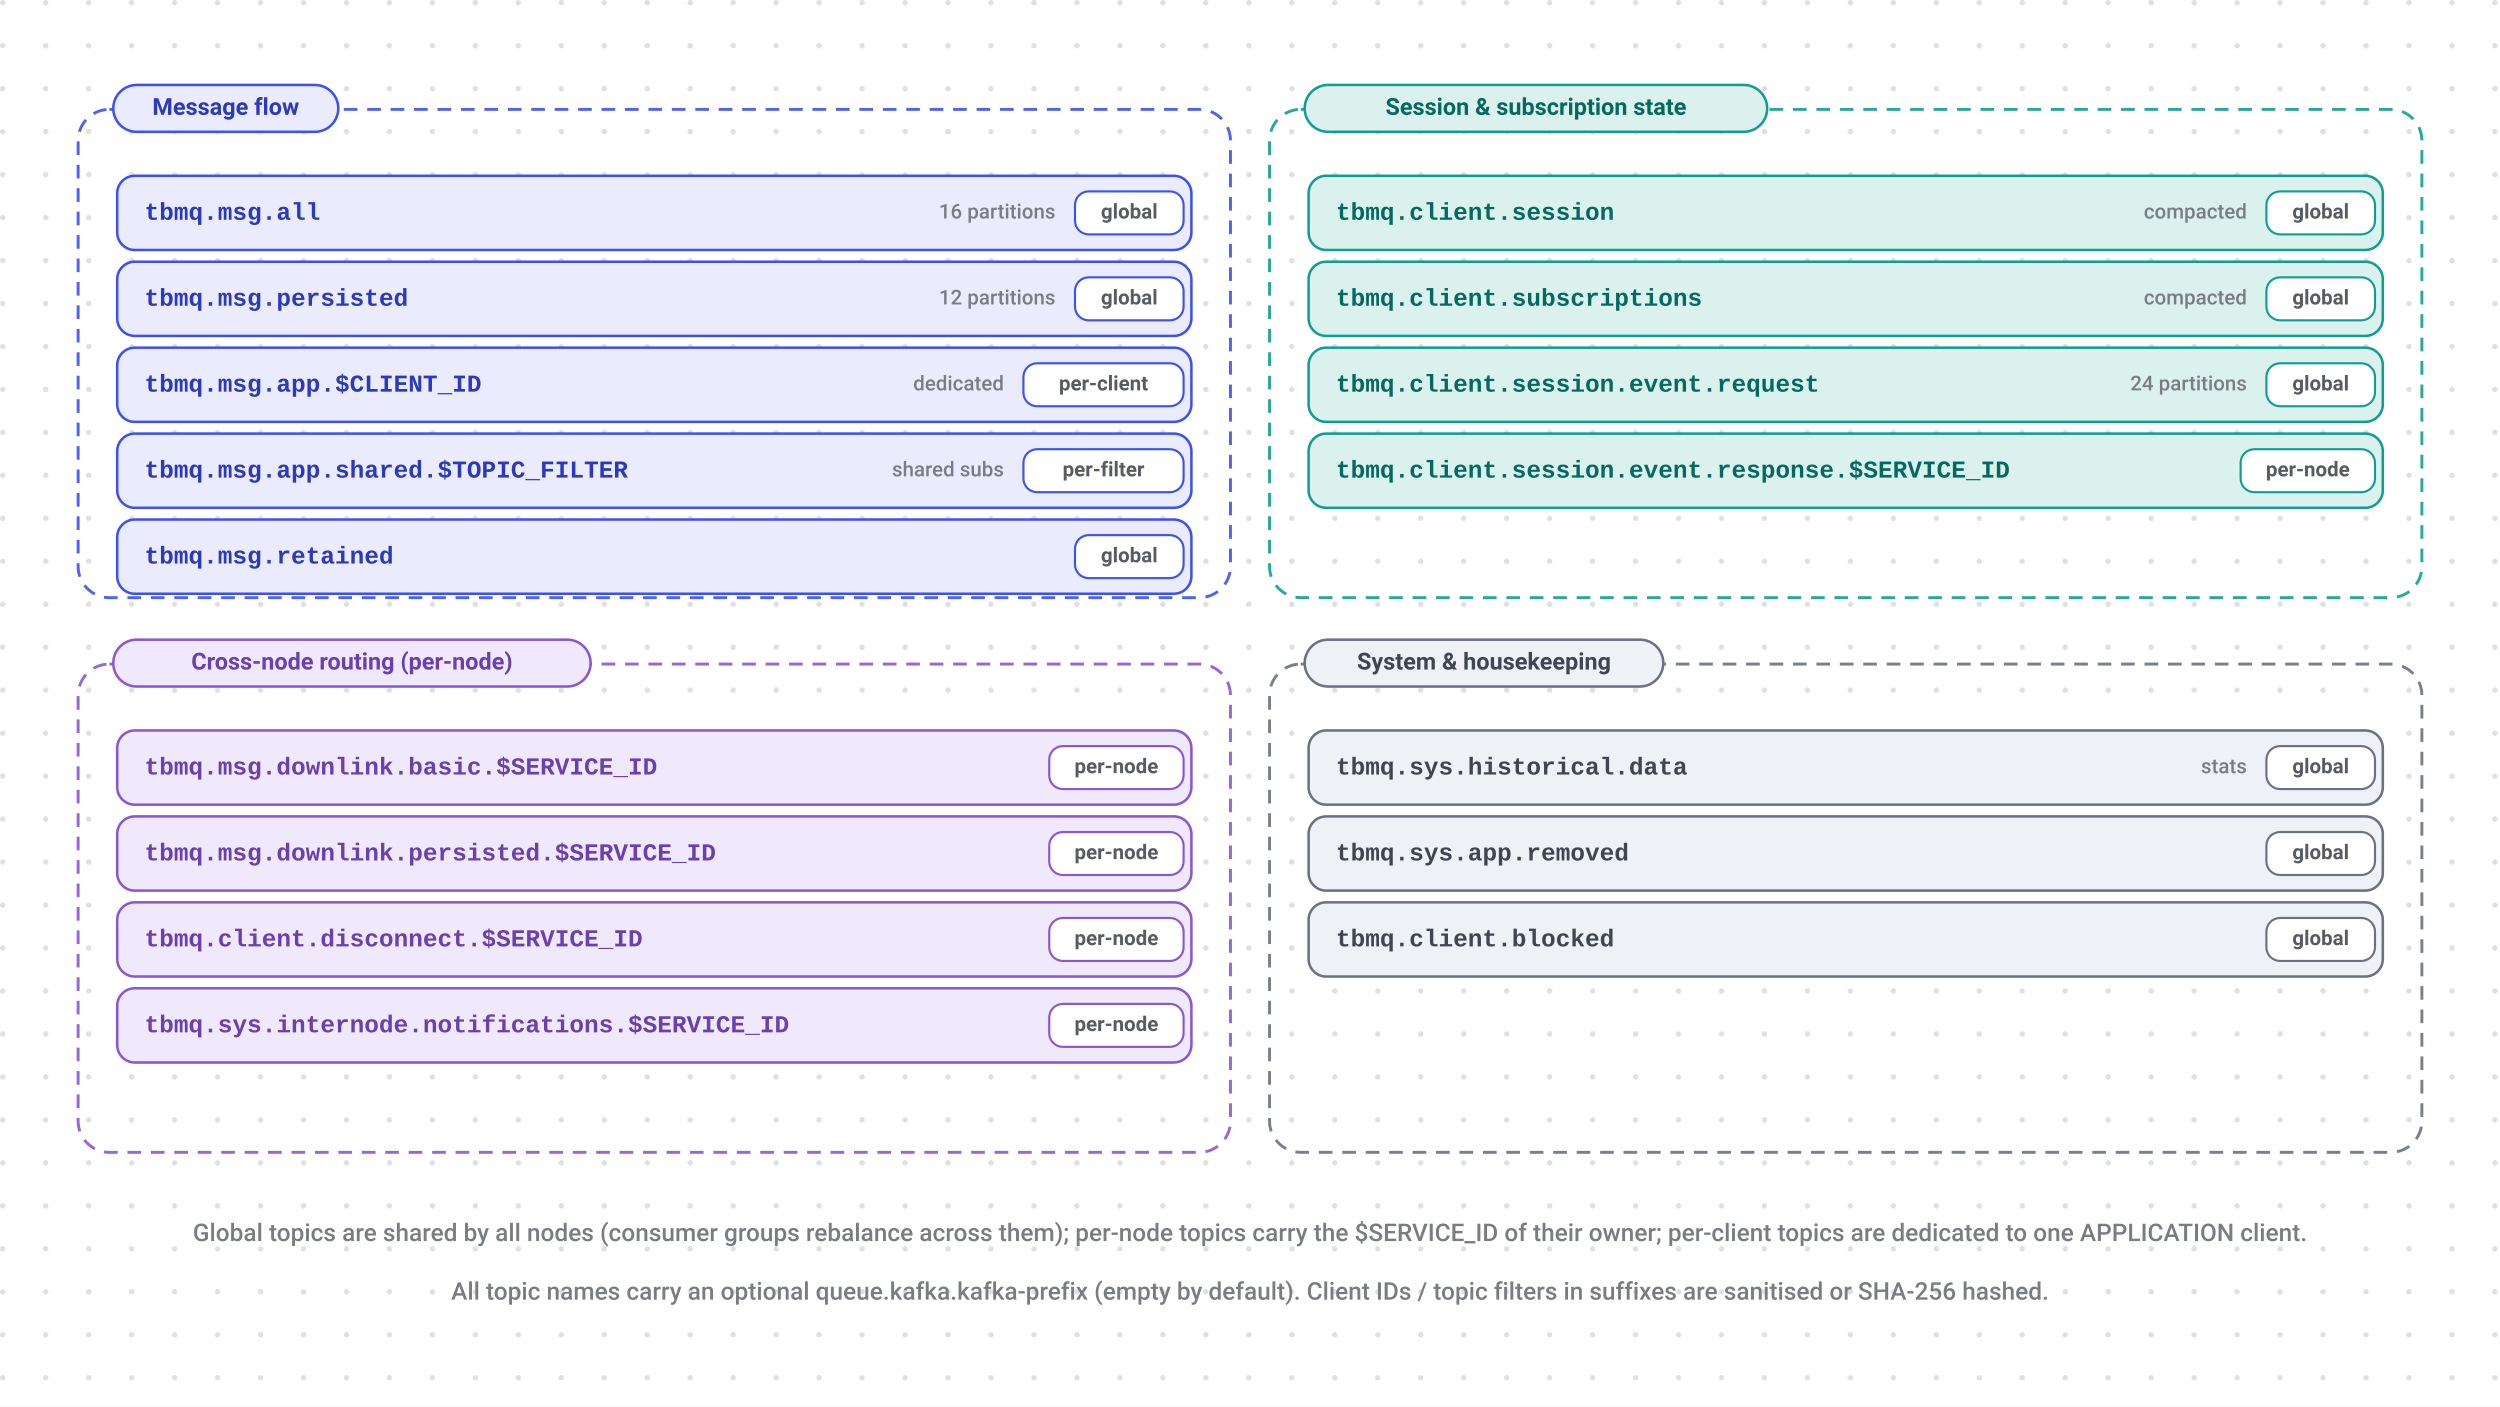
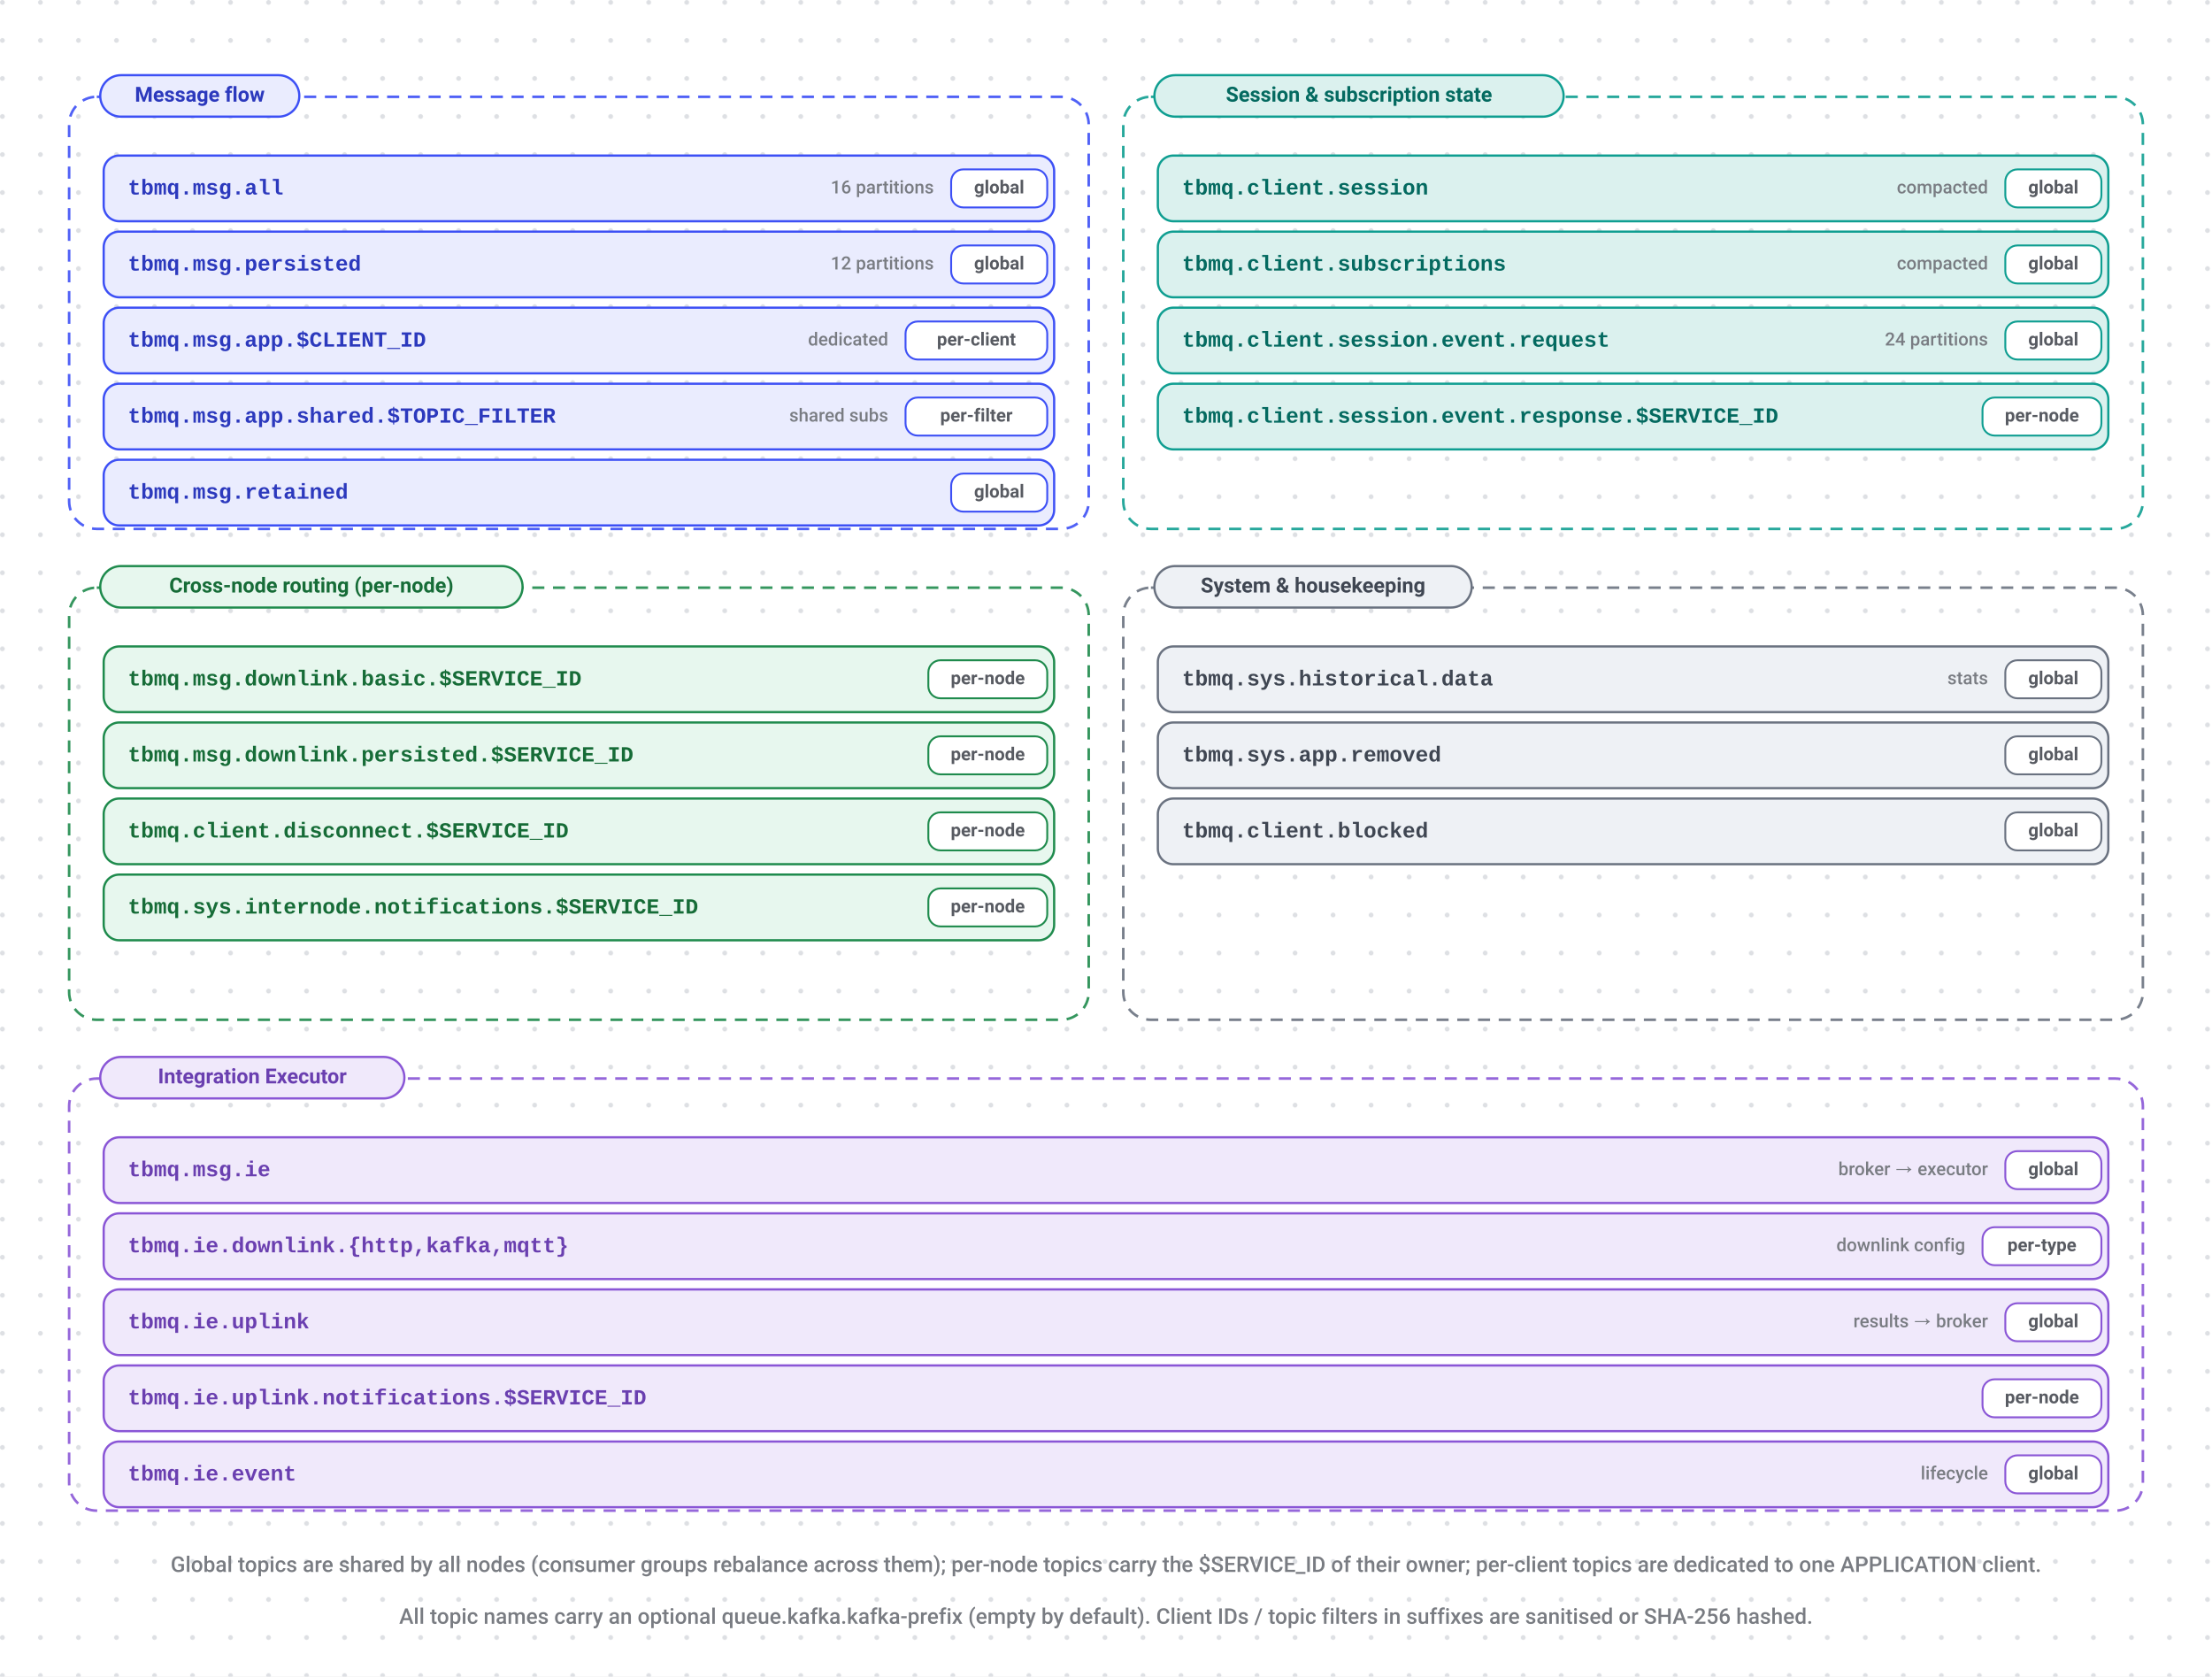
- <svg xmlns="http://www.w3.org/2000/svg" viewBox="0 0 1280 720" width="1280" height="720" font-family="system-ui, -apple-system, 'Segoe UI', Roboto, Helvetica, Arial, sans-serif">
+ <svg xmlns="http://www.w3.org/2000/svg" viewBox="0 0 1280 970" width="1280" height="970" font-family="system-ui, -apple-system, 'Segoe UI', Roboto, Helvetica, Arial, sans-serif">
  <defs>
    <pattern id="dots" width="22" height="22" patternUnits="userSpaceOnUse">
      <circle cx="1.4" cy="1.4" r="1.4" fill="#c3c7cd" opacity="0.55" />
    </pattern>
  </defs>
-   <rect x="0" y="0" width="1280" height="720" fill="#ffffff" />
-   <rect x="0" y="0" width="1280" height="720" fill="url(#dots)" />
+   <rect x="0" y="0" width="1280" height="970" fill="#ffffff" />
+   <rect x="0" y="0" width="1280" height="970" fill="url(#dots)" />
  <rect x="40" y="56" width="590" height="250" rx="16" fill="none" stroke="#3d50f5" stroke-width="1.5" stroke-dasharray="7 5" opacity="0.9" />
  <rect x="58" y="43.5" width="115.2" height="24" rx="12" fill="#eaecfe" stroke="#3d50f5" stroke-width="1.3" />
  <text x="115.6" y="55.5" font-family="system-ui, -apple-system, 'Segoe UI', Roboto, Helvetica, Arial, sans-serif" font-size="12" font-weight="700" fill="#2c39bd" text-anchor="middle" opacity="1" dominant-baseline="middle">Message flow</text>
  <rect x="60" y="90" width="550" height="38" rx="9" fill="#eaecfe" stroke="#3d50f5" stroke-width="1.3" />
  <text x="74" y="109" font-family="ui-monospace, SFMono-Regular, Menlo, Consolas, 'Liberation Mono', 'Courier New', monospace" font-size="12.5" font-weight="600" fill="#2c39bd" text-anchor="start" opacity="1" dominant-baseline="middle">tbmq.msg.all</text>
  <rect x="550.4" y="98" width="55.6" height="22" rx="7" fill="#ffffff" stroke="#3d50f5" stroke-width="1.1" />
  <text x="578.2" y="109" font-family="system-ui, -apple-system, 'Segoe UI', Roboto, Helvetica, Arial, sans-serif" font-size="10.5" font-weight="600" fill="#585b62" text-anchor="middle" opacity="1" dominant-baseline="middle">global</text>
  <text x="540.4" y="109" font-family="system-ui, -apple-system, 'Segoe UI', Roboto, Helvetica, Arial, sans-serif" font-size="10.5" font-weight="500" fill="#797c82" text-anchor="end" opacity="1" dominant-baseline="middle">16 partitions</text>
  <rect x="60" y="134" width="550" height="38" rx="9" fill="#eaecfe" stroke="#3d50f5" stroke-width="1.3" />
  <text x="74" y="153" font-family="ui-monospace, SFMono-Regular, Menlo, Consolas, 'Liberation Mono', 'Courier New', monospace" font-size="12.5" font-weight="600" fill="#2c39bd" text-anchor="start" opacity="1" dominant-baseline="middle">tbmq.msg.persisted</text>
  <rect x="550.4" y="142" width="55.6" height="22" rx="7" fill="#ffffff" stroke="#3d50f5" stroke-width="1.1" />
  <text x="578.2" y="153" font-family="system-ui, -apple-system, 'Segoe UI', Roboto, Helvetica, Arial, sans-serif" font-size="10.5" font-weight="600" fill="#585b62" text-anchor="middle" opacity="1" dominant-baseline="middle">global</text>
  <text x="540.4" y="153" font-family="system-ui, -apple-system, 'Segoe UI', Roboto, Helvetica, Arial, sans-serif" font-size="10.5" font-weight="500" fill="#797c82" text-anchor="end" opacity="1" dominant-baseline="middle">12 partitions</text>
  <rect x="60" y="178" width="550" height="38" rx="9" fill="#eaecfe" stroke="#3d50f5" stroke-width="1.3" />
  <text x="74" y="197" font-family="ui-monospace, SFMono-Regular, Menlo, Consolas, 'Liberation Mono', 'Courier New', monospace" font-size="12.5" font-weight="600" fill="#2c39bd" text-anchor="start" opacity="1" dominant-baseline="middle">tbmq.msg.app.$CLIENT_ID</text>
  <rect x="524" y="186" width="82" height="22" rx="7" fill="#ffffff" stroke="#3d50f5" stroke-width="1.1" />
  <text x="565" y="197" font-family="system-ui, -apple-system, 'Segoe UI', Roboto, Helvetica, Arial, sans-serif" font-size="10.5" font-weight="600" fill="#585b62" text-anchor="middle" opacity="1" dominant-baseline="middle">per-client</text>
  <text x="514" y="197" font-family="system-ui, -apple-system, 'Segoe UI', Roboto, Helvetica, Arial, sans-serif" font-size="10.5" font-weight="500" fill="#797c82" text-anchor="end" opacity="1" dominant-baseline="middle">dedicated</text>
  <rect x="60" y="222" width="550" height="38" rx="9" fill="#eaecfe" stroke="#3d50f5" stroke-width="1.3" />
  <text x="74" y="241" font-family="ui-monospace, SFMono-Regular, Menlo, Consolas, 'Liberation Mono', 'Courier New', monospace" font-size="12.5" font-weight="600" fill="#2c39bd" text-anchor="start" opacity="1" dominant-baseline="middle">tbmq.msg.app.shared.$TOPIC_FILTER</text>
  <rect x="524" y="230" width="82" height="22" rx="7" fill="#ffffff" stroke="#3d50f5" stroke-width="1.1" />
  <text x="565" y="241" font-family="system-ui, -apple-system, 'Segoe UI', Roboto, Helvetica, Arial, sans-serif" font-size="10.5" font-weight="600" fill="#585b62" text-anchor="middle" opacity="1" dominant-baseline="middle">per-filter</text>
  <text x="514" y="241" font-family="system-ui, -apple-system, 'Segoe UI', Roboto, Helvetica, Arial, sans-serif" font-size="10.5" font-weight="500" fill="#797c82" text-anchor="end" opacity="1" dominant-baseline="middle">shared subs</text>
  <rect x="60" y="266" width="550" height="38" rx="9" fill="#eaecfe" stroke="#3d50f5" stroke-width="1.3" />
  <text x="74" y="285" font-family="ui-monospace, SFMono-Regular, Menlo, Consolas, 'Liberation Mono', 'Courier New', monospace" font-size="12.5" font-weight="600" fill="#2c39bd" text-anchor="start" opacity="1" dominant-baseline="middle">tbmq.msg.retained</text>
  <rect x="550.4" y="274" width="55.6" height="22" rx="7" fill="#ffffff" stroke="#3d50f5" stroke-width="1.1" />
  <text x="578.2" y="285" font-family="system-ui, -apple-system, 'Segoe UI', Roboto, Helvetica, Arial, sans-serif" font-size="10.5" font-weight="600" fill="#585b62" text-anchor="middle" opacity="1" dominant-baseline="middle">global</text>
  <rect x="650" y="56" width="590" height="250" rx="16" fill="none" stroke="#0f9e91" stroke-width="1.5" stroke-dasharray="7 5" opacity="0.9" />
  <rect x="668" y="43.5" width="236.8" height="24" rx="12" fill="#dbf1ee" stroke="#0f9e91" stroke-width="1.3" />
  <text x="786.4" y="55.5" font-family="system-ui, -apple-system, 'Segoe UI', Roboto, Helvetica, Arial, sans-serif" font-size="12" font-weight="700" fill="#046a60" text-anchor="middle" opacity="1" dominant-baseline="middle">Session &amp; subscription state</text>
  <rect x="670" y="90" width="550" height="38" rx="9" fill="#dbf1ee" stroke="#0f9e91" stroke-width="1.3" />
  <text x="684" y="109" font-family="ui-monospace, SFMono-Regular, Menlo, Consolas, 'Liberation Mono', 'Courier New', monospace" font-size="12.5" font-weight="600" fill="#046a60" text-anchor="start" opacity="1" dominant-baseline="middle">tbmq.client.session</text>
  <rect x="1160.4" y="98" width="55.6" height="22" rx="7" fill="#ffffff" stroke="#0f9e91" stroke-width="1.1" />
  <text x="1188.2" y="109" font-family="system-ui, -apple-system, 'Segoe UI', Roboto, Helvetica, Arial, sans-serif" font-size="10.5" font-weight="600" fill="#585b62" text-anchor="middle" opacity="1" dominant-baseline="middle">global</text>
  <text x="1150.4" y="109" font-family="system-ui, -apple-system, 'Segoe UI', Roboto, Helvetica, Arial, sans-serif" font-size="10.5" font-weight="500" fill="#797c82" text-anchor="end" opacity="1" dominant-baseline="middle">compacted</text>
  <rect x="670" y="134" width="550" height="38" rx="9" fill="#dbf1ee" stroke="#0f9e91" stroke-width="1.3" />
  <text x="684" y="153" font-family="ui-monospace, SFMono-Regular, Menlo, Consolas, 'Liberation Mono', 'Courier New', monospace" font-size="12.5" font-weight="600" fill="#046a60" text-anchor="start" opacity="1" dominant-baseline="middle">tbmq.client.subscriptions</text>
  <rect x="1160.4" y="142" width="55.6" height="22" rx="7" fill="#ffffff" stroke="#0f9e91" stroke-width="1.1" />
  <text x="1188.2" y="153" font-family="system-ui, -apple-system, 'Segoe UI', Roboto, Helvetica, Arial, sans-serif" font-size="10.5" font-weight="600" fill="#585b62" text-anchor="middle" opacity="1" dominant-baseline="middle">global</text>
  <text x="1150.4" y="153" font-family="system-ui, -apple-system, 'Segoe UI', Roboto, Helvetica, Arial, sans-serif" font-size="10.5" font-weight="500" fill="#797c82" text-anchor="end" opacity="1" dominant-baseline="middle">compacted</text>
  <rect x="670" y="178" width="550" height="38" rx="9" fill="#dbf1ee" stroke="#0f9e91" stroke-width="1.3" />
  <text x="684" y="197" font-family="ui-monospace, SFMono-Regular, Menlo, Consolas, 'Liberation Mono', 'Courier New', monospace" font-size="12.5" font-weight="600" fill="#046a60" text-anchor="start" opacity="1" dominant-baseline="middle">tbmq.client.session.event.request</text>
  <rect x="1160.4" y="186" width="55.6" height="22" rx="7" fill="#ffffff" stroke="#0f9e91" stroke-width="1.1" />
  <text x="1188.2" y="197" font-family="system-ui, -apple-system, 'Segoe UI', Roboto, Helvetica, Arial, sans-serif" font-size="10.5" font-weight="600" fill="#585b62" text-anchor="middle" opacity="1" dominant-baseline="middle">global</text>
  <text x="1150.4" y="197" font-family="system-ui, -apple-system, 'Segoe UI', Roboto, Helvetica, Arial, sans-serif" font-size="10.5" font-weight="500" fill="#797c82" text-anchor="end" opacity="1" dominant-baseline="middle">24 partitions</text>
  <rect x="670" y="222" width="550" height="38" rx="9" fill="#dbf1ee" stroke="#0f9e91" stroke-width="1.3" />
  <text x="684" y="241" font-family="ui-monospace, SFMono-Regular, Menlo, Consolas, 'Liberation Mono', 'Courier New', monospace" font-size="12.5" font-weight="600" fill="#046a60" text-anchor="start" opacity="1" dominant-baseline="middle">tbmq.client.session.event.response.$SERVICE_ID</text>
  <rect x="1147.2" y="230" width="68.8" height="22" rx="7" fill="#ffffff" stroke="#0f9e91" stroke-width="1.1" />
  <text x="1181.6" y="241" font-family="system-ui, -apple-system, 'Segoe UI', Roboto, Helvetica, Arial, sans-serif" font-size="10.5" font-weight="600" fill="#585b62" text-anchor="middle" opacity="1" dominant-baseline="middle">per-node</text>
-   <rect x="40" y="340" width="590" height="250" rx="16" fill="none" stroke="#8a56d6" stroke-width="1.5" stroke-dasharray="7 5" opacity="0.9" />
-   <rect x="58" y="327.5" width="244.4" height="24" rx="12" fill="#f0e9fb" stroke="#8a56d6" stroke-width="1.3" />
-   <text x="180.2" y="339.5" font-family="system-ui, -apple-system, 'Segoe UI', Roboto, Helvetica, Arial, sans-serif" font-size="12" font-weight="700" fill="#6a3fb0" text-anchor="middle" opacity="1" dominant-baseline="middle">Cross-node routing (per-node)</text>
-   <rect x="60" y="374" width="550" height="38" rx="9" fill="#f0e9fb" stroke="#8a56d6" stroke-width="1.3" />
-   <text x="74" y="393" font-family="ui-monospace, SFMono-Regular, Menlo, Consolas, 'Liberation Mono', 'Courier New', monospace" font-size="12.5" font-weight="600" fill="#6a3fb0" text-anchor="start" opacity="1" dominant-baseline="middle">tbmq.msg.downlink.basic.$SERVICE_ID</text>
-   <rect x="537.2" y="382" width="68.8" height="22" rx="7" fill="#ffffff" stroke="#8a56d6" stroke-width="1.1" />
+   <rect x="40" y="340" width="590" height="250" rx="16" fill="none" stroke="#1f8b4d" stroke-width="1.5" stroke-dasharray="7 5" opacity="0.9" />
+   <rect x="58" y="327.5" width="244.4" height="24" rx="12" fill="#e7f7ee" stroke="#1f8b4d" stroke-width="1.3" />
+   <text x="180.2" y="339.5" font-family="system-ui, -apple-system, 'Segoe UI', Roboto, Helvetica, Arial, sans-serif" font-size="12" font-weight="700" fill="#166c37" text-anchor="middle" opacity="1" dominant-baseline="middle">Cross-node routing (per-node)</text>
+   <rect x="60" y="374" width="550" height="38" rx="9" fill="#e7f7ee" stroke="#1f8b4d" stroke-width="1.3" />
+   <text x="74" y="393" font-family="ui-monospace, SFMono-Regular, Menlo, Consolas, 'Liberation Mono', 'Courier New', monospace" font-size="12.5" font-weight="600" fill="#166c37" text-anchor="start" opacity="1" dominant-baseline="middle">tbmq.msg.downlink.basic.$SERVICE_ID</text>
+   <rect x="537.2" y="382" width="68.8" height="22" rx="7" fill="#ffffff" stroke="#1f8b4d" stroke-width="1.1" />
  <text x="571.6" y="393" font-family="system-ui, -apple-system, 'Segoe UI', Roboto, Helvetica, Arial, sans-serif" font-size="10.5" font-weight="600" fill="#585b62" text-anchor="middle" opacity="1" dominant-baseline="middle">per-node</text>
-   <rect x="60" y="418" width="550" height="38" rx="9" fill="#f0e9fb" stroke="#8a56d6" stroke-width="1.3" />
-   <text x="74" y="437" font-family="ui-monospace, SFMono-Regular, Menlo, Consolas, 'Liberation Mono', 'Courier New', monospace" font-size="12.5" font-weight="600" fill="#6a3fb0" text-anchor="start" opacity="1" dominant-baseline="middle">tbmq.msg.downlink.persisted.$SERVICE_ID</text>
-   <rect x="537.2" y="426" width="68.8" height="22" rx="7" fill="#ffffff" stroke="#8a56d6" stroke-width="1.1" />
+   <rect x="60" y="418" width="550" height="38" rx="9" fill="#e7f7ee" stroke="#1f8b4d" stroke-width="1.3" />
+   <text x="74" y="437" font-family="ui-monospace, SFMono-Regular, Menlo, Consolas, 'Liberation Mono', 'Courier New', monospace" font-size="12.5" font-weight="600" fill="#166c37" text-anchor="start" opacity="1" dominant-baseline="middle">tbmq.msg.downlink.persisted.$SERVICE_ID</text>
+   <rect x="537.2" y="426" width="68.8" height="22" rx="7" fill="#ffffff" stroke="#1f8b4d" stroke-width="1.1" />
  <text x="571.6" y="437" font-family="system-ui, -apple-system, 'Segoe UI', Roboto, Helvetica, Arial, sans-serif" font-size="10.5" font-weight="600" fill="#585b62" text-anchor="middle" opacity="1" dominant-baseline="middle">per-node</text>
-   <rect x="60" y="462" width="550" height="38" rx="9" fill="#f0e9fb" stroke="#8a56d6" stroke-width="1.3" />
-   <text x="74" y="481" font-family="ui-monospace, SFMono-Regular, Menlo, Consolas, 'Liberation Mono', 'Courier New', monospace" font-size="12.5" font-weight="600" fill="#6a3fb0" text-anchor="start" opacity="1" dominant-baseline="middle">tbmq.client.disconnect.$SERVICE_ID</text>
-   <rect x="537.2" y="470" width="68.8" height="22" rx="7" fill="#ffffff" stroke="#8a56d6" stroke-width="1.1" />
+   <rect x="60" y="462" width="550" height="38" rx="9" fill="#e7f7ee" stroke="#1f8b4d" stroke-width="1.3" />
+   <text x="74" y="481" font-family="ui-monospace, SFMono-Regular, Menlo, Consolas, 'Liberation Mono', 'Courier New', monospace" font-size="12.5" font-weight="600" fill="#166c37" text-anchor="start" opacity="1" dominant-baseline="middle">tbmq.client.disconnect.$SERVICE_ID</text>
+   <rect x="537.2" y="470" width="68.8" height="22" rx="7" fill="#ffffff" stroke="#1f8b4d" stroke-width="1.1" />
  <text x="571.6" y="481" font-family="system-ui, -apple-system, 'Segoe UI', Roboto, Helvetica, Arial, sans-serif" font-size="10.5" font-weight="600" fill="#585b62" text-anchor="middle" opacity="1" dominant-baseline="middle">per-node</text>
-   <rect x="60" y="506" width="550" height="38" rx="9" fill="#f0e9fb" stroke="#8a56d6" stroke-width="1.3" />
-   <text x="74" y="525" font-family="ui-monospace, SFMono-Regular, Menlo, Consolas, 'Liberation Mono', 'Courier New', monospace" font-size="12.5" font-weight="600" fill="#6a3fb0" text-anchor="start" opacity="1" dominant-baseline="middle">tbmq.sys.internode.notifications.$SERVICE_ID</text>
-   <rect x="537.2" y="514" width="68.8" height="22" rx="7" fill="#ffffff" stroke="#8a56d6" stroke-width="1.1" />
+   <rect x="60" y="506" width="550" height="38" rx="9" fill="#e7f7ee" stroke="#1f8b4d" stroke-width="1.3" />
+   <text x="74" y="525" font-family="ui-monospace, SFMono-Regular, Menlo, Consolas, 'Liberation Mono', 'Courier New', monospace" font-size="12.5" font-weight="600" fill="#166c37" text-anchor="start" opacity="1" dominant-baseline="middle">tbmq.sys.internode.notifications.$SERVICE_ID</text>
+   <rect x="537.2" y="514" width="68.8" height="22" rx="7" fill="#ffffff" stroke="#1f8b4d" stroke-width="1.1" />
  <text x="571.6" y="525" font-family="system-ui, -apple-system, 'Segoe UI', Roboto, Helvetica, Arial, sans-serif" font-size="10.5" font-weight="600" fill="#585b62" text-anchor="middle" opacity="1" dominant-baseline="middle">per-node</text>
  <rect x="650" y="340" width="590" height="250" rx="16" fill="none" stroke="#6a7280" stroke-width="1.5" stroke-dasharray="7 5" opacity="0.9" />
  <rect x="668" y="327.5" width="183.6" height="24" rx="12" fill="#eef1f5" stroke="#6a7280" stroke-width="1.3" />
  <text x="759.8" y="339.5" font-family="system-ui, -apple-system, 'Segoe UI', Roboto, Helvetica, Arial, sans-serif" font-size="12" font-weight="700" fill="#3f4652" text-anchor="middle" opacity="1" dominant-baseline="middle">System &amp; housekeeping</text>
  <rect x="670" y="374" width="550" height="38" rx="9" fill="#eef1f5" stroke="#6a7280" stroke-width="1.3" />
  <text x="684" y="393" font-family="ui-monospace, SFMono-Regular, Menlo, Consolas, 'Liberation Mono', 'Courier New', monospace" font-size="12.5" font-weight="600" fill="#3f4652" text-anchor="start" opacity="1" dominant-baseline="middle">tbmq.sys.historical.data</text>
  <rect x="1160.4" y="382" width="55.6" height="22" rx="7" fill="#ffffff" stroke="#6a7280" stroke-width="1.1" />
  <text x="1188.2" y="393" font-family="system-ui, -apple-system, 'Segoe UI', Roboto, Helvetica, Arial, sans-serif" font-size="10.5" font-weight="600" fill="#585b62" text-anchor="middle" opacity="1" dominant-baseline="middle">global</text>
  <text x="1150.4" y="393" font-family="system-ui, -apple-system, 'Segoe UI', Roboto, Helvetica, Arial, sans-serif" font-size="10.5" font-weight="500" fill="#797c82" text-anchor="end" opacity="1" dominant-baseline="middle">stats</text>
  <rect x="670" y="418" width="550" height="38" rx="9" fill="#eef1f5" stroke="#6a7280" stroke-width="1.3" />
  <text x="684" y="437" font-family="ui-monospace, SFMono-Regular, Menlo, Consolas, 'Liberation Mono', 'Courier New', monospace" font-size="12.5" font-weight="600" fill="#3f4652" text-anchor="start" opacity="1" dominant-baseline="middle">tbmq.sys.app.removed</text>
  <rect x="1160.4" y="426" width="55.6" height="22" rx="7" fill="#ffffff" stroke="#6a7280" stroke-width="1.1" />
  <text x="1188.2" y="437" font-family="system-ui, -apple-system, 'Segoe UI', Roboto, Helvetica, Arial, sans-serif" font-size="10.5" font-weight="600" fill="#585b62" text-anchor="middle" opacity="1" dominant-baseline="middle">global</text>
  <rect x="670" y="462" width="550" height="38" rx="9" fill="#eef1f5" stroke="#6a7280" stroke-width="1.3" />
  <text x="684" y="481" font-family="ui-monospace, SFMono-Regular, Menlo, Consolas, 'Liberation Mono', 'Courier New', monospace" font-size="12.5" font-weight="600" fill="#3f4652" text-anchor="start" opacity="1" dominant-baseline="middle">tbmq.client.blocked</text>
  <rect x="1160.4" y="470" width="55.6" height="22" rx="7" fill="#ffffff" stroke="#6a7280" stroke-width="1.1" />
  <text x="1188.2" y="481" font-family="system-ui, -apple-system, 'Segoe UI', Roboto, Helvetica, Arial, sans-serif" font-size="10.5" font-weight="600" fill="#585b62" text-anchor="middle" opacity="1" dominant-baseline="middle">global</text>
-   <text x="640" y="632" font-family="system-ui, -apple-system, 'Segoe UI', Roboto, Helvetica, Arial, sans-serif" font-size="12.5" font-weight="500" fill="#797c82" text-anchor="middle" opacity="1" dominant-baseline="middle">Global topics are shared by all nodes (consumer groups rebalance across them); per-node topics carry the $SERVICE_ID of their owner; per-client topics are dedicated to one APPLICATION client.</text>
-   <text x="640" y="662" font-family="system-ui, -apple-system, 'Segoe UI', Roboto, Helvetica, Arial, sans-serif" font-size="12.5" font-weight="500" fill="#797c82" text-anchor="middle" opacity="1" dominant-baseline="middle">All topic names carry an optional queue.kafka.kafka-prefix (empty by default). Client IDs / topic filters in suffixes are sanitised or SHA-256 hashed.</text>
+   <rect x="40" y="624" width="1200" height="250" rx="16" fill="none" stroke="#8a56d6" stroke-width="1.5" stroke-dasharray="7 5" opacity="0.9" />
+   <rect x="58" y="611.5" width="176" height="24" rx="12" fill="#f0e9fb" stroke="#8a56d6" stroke-width="1.3" />
+   <text x="146" y="623.5" font-family="system-ui, -apple-system, 'Segoe UI', Roboto, Helvetica, Arial, sans-serif" font-size="12" font-weight="700" fill="#6a3fb0" text-anchor="middle" opacity="1" dominant-baseline="middle">Integration Executor</text>
+   <rect x="60" y="658" width="1160" height="38" rx="9" fill="#f0e9fb" stroke="#8a56d6" stroke-width="1.3" />
+   <text x="74" y="677" font-family="ui-monospace, SFMono-Regular, Menlo, Consolas, 'Liberation Mono', 'Courier New', monospace" font-size="12.5" font-weight="600" fill="#6a3fb0" text-anchor="start" opacity="1" dominant-baseline="middle">tbmq.msg.ie</text>
+   <rect x="1160.4" y="666" width="55.6" height="22" rx="7" fill="#ffffff" stroke="#8a56d6" stroke-width="1.1" />
+   <text x="1188.2" y="677" font-family="system-ui, -apple-system, 'Segoe UI', Roboto, Helvetica, Arial, sans-serif" font-size="10.5" font-weight="600" fill="#585b62" text-anchor="middle" opacity="1" dominant-baseline="middle">global</text>
+   <text x="1150.4" y="677" font-family="system-ui, -apple-system, 'Segoe UI', Roboto, Helvetica, Arial, sans-serif" font-size="10.5" font-weight="500" fill="#797c82" text-anchor="end" opacity="1" dominant-baseline="middle">broker → executor</text>
+   <rect x="60" y="702" width="1160" height="38" rx="9" fill="#f0e9fb" stroke="#8a56d6" stroke-width="1.3" />
+   <text x="74" y="721" font-family="ui-monospace, SFMono-Regular, Menlo, Consolas, 'Liberation Mono', 'Courier New', monospace" font-size="12.5" font-weight="600" fill="#6a3fb0" text-anchor="start" opacity="1" dominant-baseline="middle">tbmq.ie.downlink.{http,kafka,mqtt}</text>
+   <rect x="1147.2" y="710" width="68.8" height="22" rx="7" fill="#ffffff" stroke="#8a56d6" stroke-width="1.1" />
+   <text x="1181.6" y="721" font-family="system-ui, -apple-system, 'Segoe UI', Roboto, Helvetica, Arial, sans-serif" font-size="10.5" font-weight="600" fill="#585b62" text-anchor="middle" opacity="1" dominant-baseline="middle">per-type</text>
+   <text x="1137.2" y="721" font-family="system-ui, -apple-system, 'Segoe UI', Roboto, Helvetica, Arial, sans-serif" font-size="10.5" font-weight="500" fill="#797c82" text-anchor="end" opacity="1" dominant-baseline="middle">downlink config</text>
+   <rect x="60" y="746" width="1160" height="38" rx="9" fill="#f0e9fb" stroke="#8a56d6" stroke-width="1.3" />
+   <text x="74" y="765" font-family="ui-monospace, SFMono-Regular, Menlo, Consolas, 'Liberation Mono', 'Courier New', monospace" font-size="12.5" font-weight="600" fill="#6a3fb0" text-anchor="start" opacity="1" dominant-baseline="middle">tbmq.ie.uplink</text>
+   <rect x="1160.4" y="754" width="55.6" height="22" rx="7" fill="#ffffff" stroke="#8a56d6" stroke-width="1.1" />
+   <text x="1188.2" y="765" font-family="system-ui, -apple-system, 'Segoe UI', Roboto, Helvetica, Arial, sans-serif" font-size="10.5" font-weight="600" fill="#585b62" text-anchor="middle" opacity="1" dominant-baseline="middle">global</text>
+   <text x="1150.4" y="765" font-family="system-ui, -apple-system, 'Segoe UI', Roboto, Helvetica, Arial, sans-serif" font-size="10.5" font-weight="500" fill="#797c82" text-anchor="end" opacity="1" dominant-baseline="middle">results → broker</text>
+   <rect x="60" y="790" width="1160" height="38" rx="9" fill="#f0e9fb" stroke="#8a56d6" stroke-width="1.3" />
+   <text x="74" y="809" font-family="ui-monospace, SFMono-Regular, Menlo, Consolas, 'Liberation Mono', 'Courier New', monospace" font-size="12.5" font-weight="600" fill="#6a3fb0" text-anchor="start" opacity="1" dominant-baseline="middle">tbmq.ie.uplink.notifications.$SERVICE_ID</text>
+   <rect x="1147.2" y="798" width="68.8" height="22" rx="7" fill="#ffffff" stroke="#8a56d6" stroke-width="1.1" />
+   <text x="1181.6" y="809" font-family="system-ui, -apple-system, 'Segoe UI', Roboto, Helvetica, Arial, sans-serif" font-size="10.5" font-weight="600" fill="#585b62" text-anchor="middle" opacity="1" dominant-baseline="middle">per-node</text>
+   <rect x="60" y="834" width="1160" height="38" rx="9" fill="#f0e9fb" stroke="#8a56d6" stroke-width="1.3" />
+   <text x="74" y="853" font-family="ui-monospace, SFMono-Regular, Menlo, Consolas, 'Liberation Mono', 'Courier New', monospace" font-size="12.5" font-weight="600" fill="#6a3fb0" text-anchor="start" opacity="1" dominant-baseline="middle">tbmq.ie.event</text>
+   <rect x="1160.4" y="842" width="55.6" height="22" rx="7" fill="#ffffff" stroke="#8a56d6" stroke-width="1.1" />
+   <text x="1188.2" y="853" font-family="system-ui, -apple-system, 'Segoe UI', Roboto, Helvetica, Arial, sans-serif" font-size="10.5" font-weight="600" fill="#585b62" text-anchor="middle" opacity="1" dominant-baseline="middle">global</text>
+   <text x="1150.4" y="853" font-family="system-ui, -apple-system, 'Segoe UI', Roboto, Helvetica, Arial, sans-serif" font-size="10.5" font-weight="500" fill="#797c82" text-anchor="end" opacity="1" dominant-baseline="middle">lifecycle</text>
+   <text x="640" y="906" font-family="system-ui, -apple-system, 'Segoe UI', Roboto, Helvetica, Arial, sans-serif" font-size="12.5" font-weight="500" fill="#797c82" text-anchor="middle" opacity="1" dominant-baseline="middle">Global topics are shared by all nodes (consumer groups rebalance across them); per-node topics carry the $SERVICE_ID of their owner; per-client topics are dedicated to one APPLICATION client.</text>
+   <text x="640" y="936" font-family="system-ui, -apple-system, 'Segoe UI', Roboto, Helvetica, Arial, sans-serif" font-size="12.5" font-weight="500" fill="#797c82" text-anchor="middle" opacity="1" dominant-baseline="middle">All topic names carry an optional queue.kafka.kafka-prefix (empty by default). Client IDs / topic filters in suffixes are sanitised or SHA-256 hashed.</text>
</svg>
